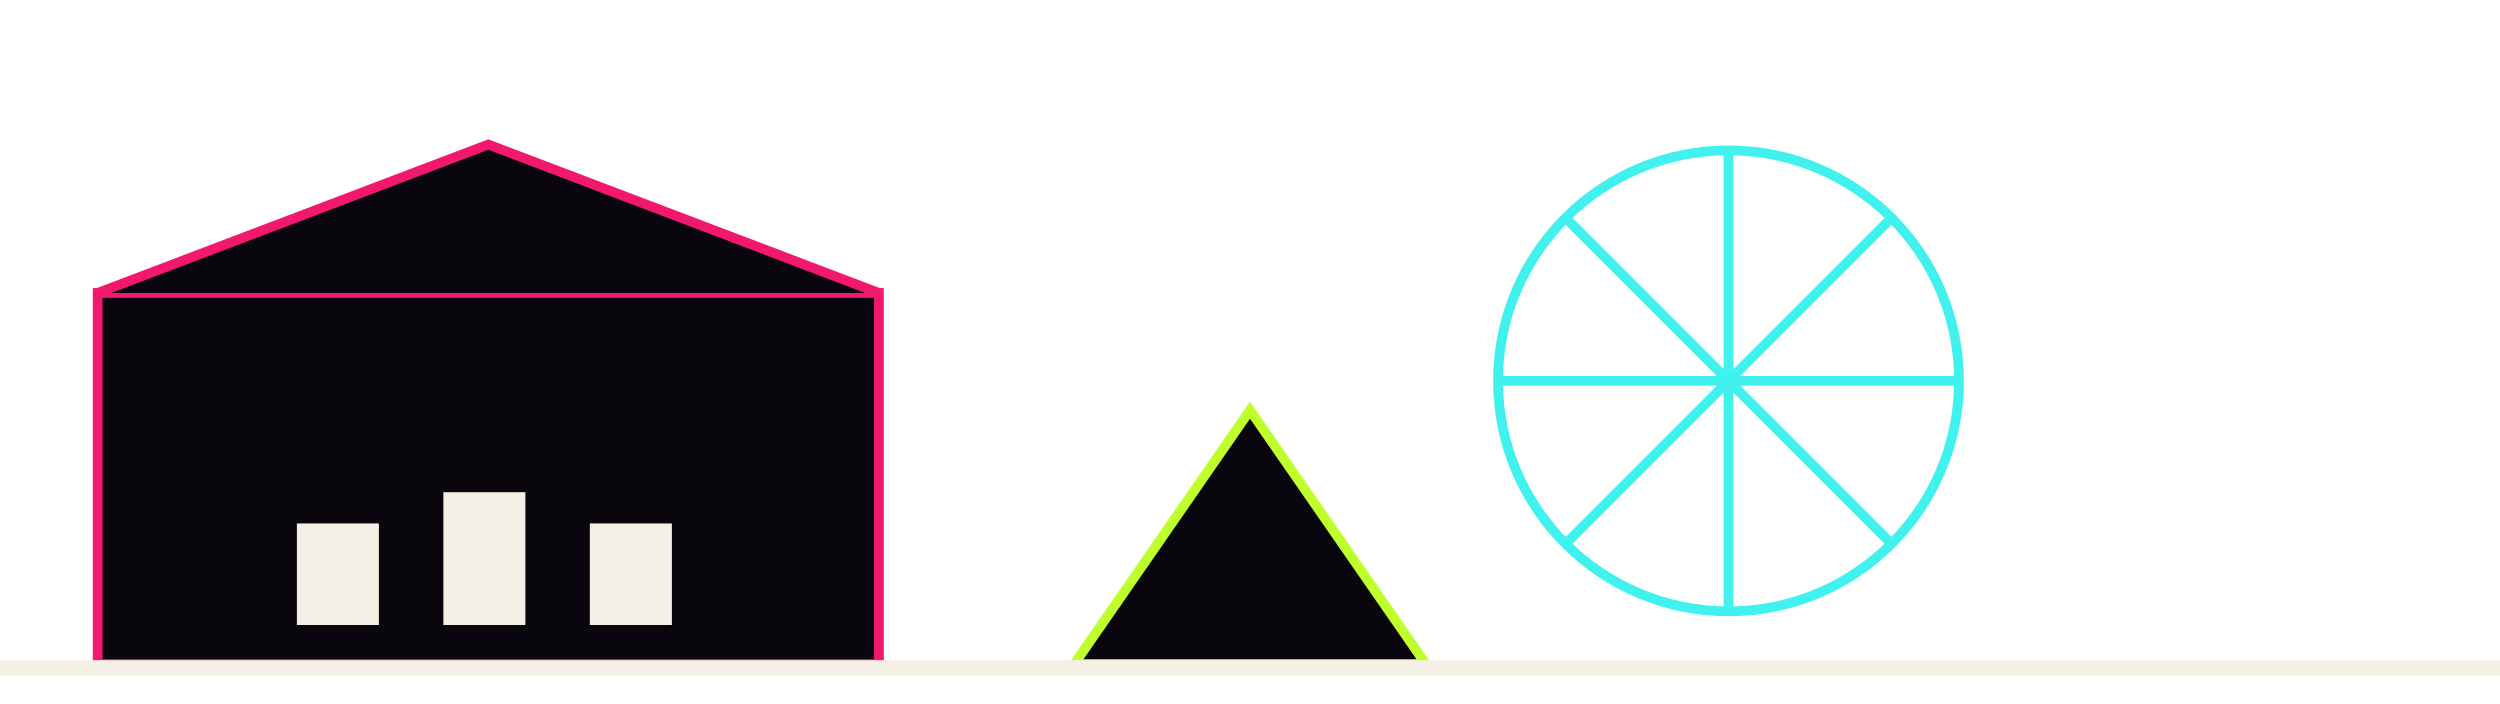
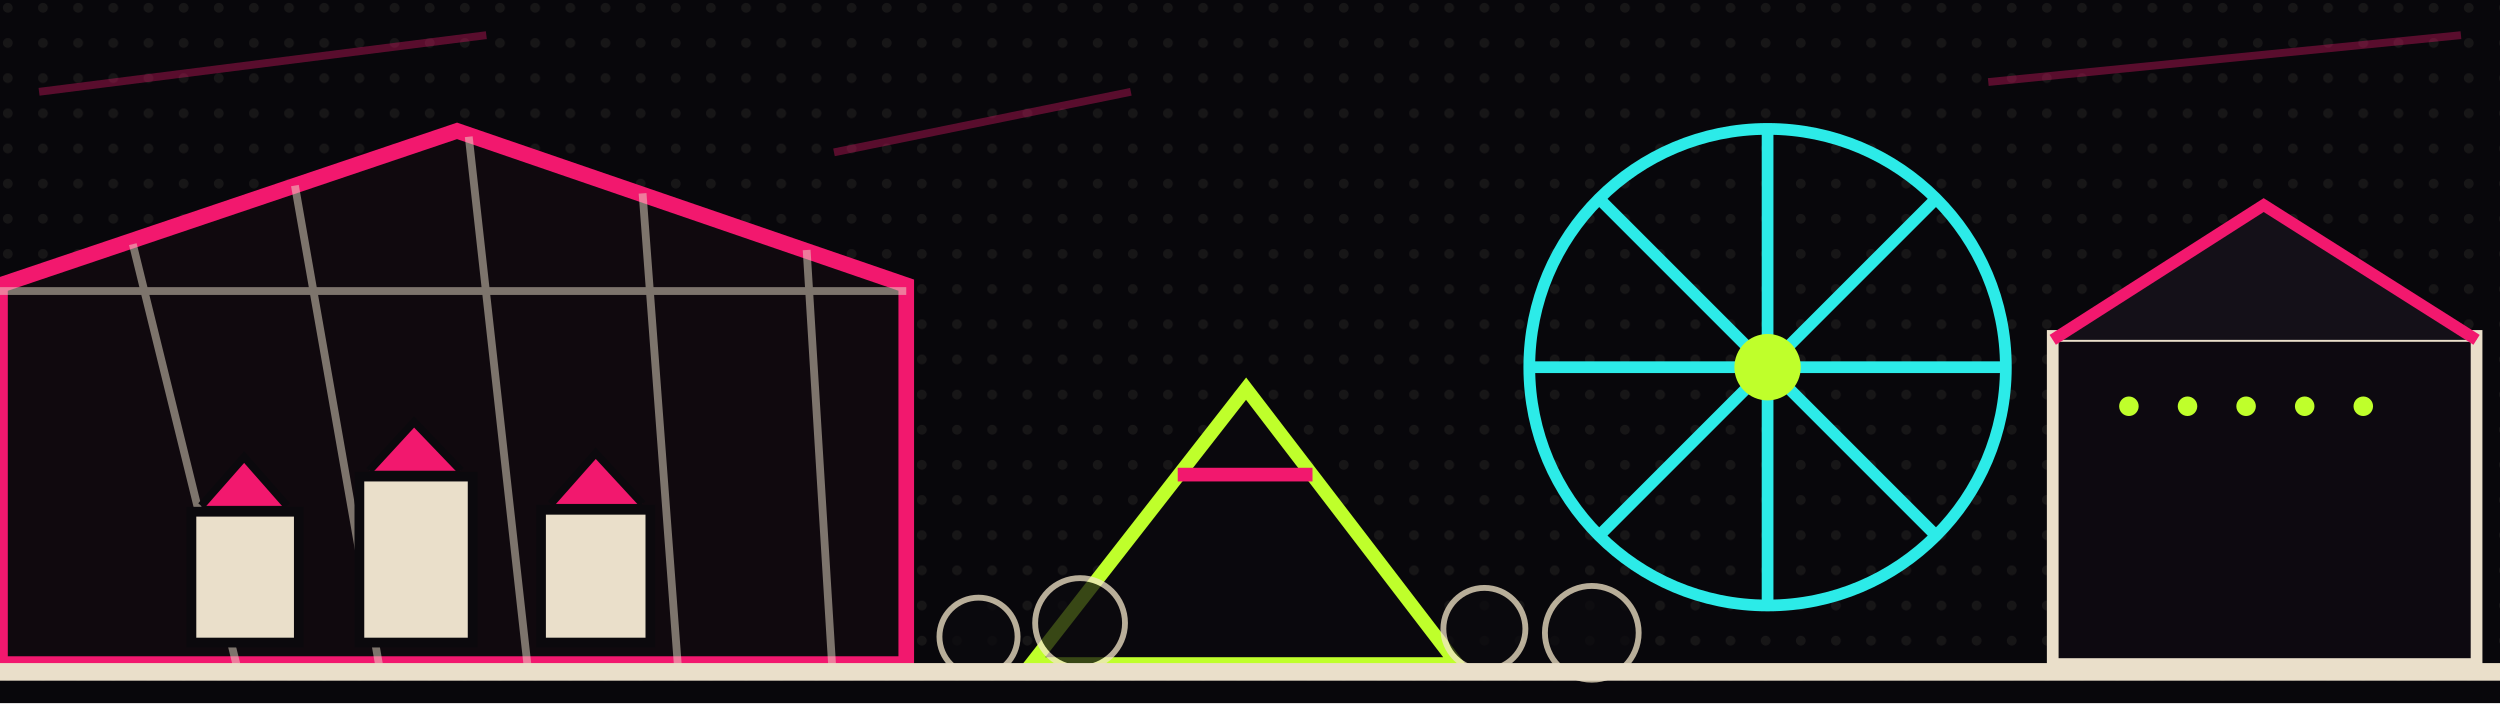
<svg xmlns="http://www.w3.org/2000/svg" width="1280" height="360" viewBox="0 0 1280 360">
-   <rect width="1280" height="360" fill="none" />
-   <g fill="#09070d" stroke="#f2186e" stroke-width="5">
-     <path d="M50 340 V150 H450 V340 Z" />
-     <path d="M50 150 L250 74 L450 150" />
+   <defs>
+     <pattern id="dots" width="18" height="18" patternUnits="userSpaceOnUse">
+       <circle cx="4" cy="4" r="2.5" fill="#f3e5c8" opacity=".07" />
+     </pattern>
+   </defs>
+   <rect width="1280" height="360" fill="#08070b" />
+   <rect width="1280" height="360" fill="url(#dots)" />
+   <path d="M0 340V146L234 67L464 146V340Z" fill="#10090e" stroke="#f2186e" stroke-width="8" />
+   <path d="M0 149H464 M68 125L121 340 M151 95L194 340 M240 70L270 340 M329 99L347 340 M413 128L426 340" stroke="#eadfca" stroke-width="4" opacity=".5" />
+   <g fill="#eadfca" stroke="#0b090d" stroke-width="5">
+     <path d="M98 262h55v67H98z M184 244h58v85h-58z M277 261h56v68h-56z" />
  </g>
-   <g fill="#f4f0e5" stroke="#09070d" stroke-width="4">
-     <path d="M150 266 h46 v56 h-46 z M225 250 h46 v72 h-46 z M300 266 h46 v56 h-46 z" />
+   <path d="M103 259L125 234L147 259 M189 241L212 216L236 241 M282 258L305 232L329 258" fill="#f2186e" stroke="#0b090d" stroke-width="4" />
+   <g fill="none" stroke="#2cebe8" stroke-width="6">
+     <circle cx="905" cy="188" r="122" />
+     <path d="M905 66V310 M783 188H1027 M819 102L991 274 M991 102L819 274" />
  </g>
-   <g fill="none" stroke="#2cf0eb" stroke-width="5" opacity="0.9">
-     <circle cx="885" cy="195" r="118" />
-     <path d="M885 77 V313 M767 195 H1003 M802 112 L968 278 M968 112 L802 278" />
+   <circle cx="905" cy="188" r="17" fill="#bfff2b" />
+   <path d="M528 340 L638 199 L746 340 Z" fill="#0a080d" stroke="#bfff2b" stroke-width="7" />
+   <path d="M603 243H672" stroke="#f2186e" stroke-width="7" />
+   <path d="M1051 340V172H1268V340Z" fill="#0d0910" stroke="#eadfca" stroke-width="6" />
+   <path d="M1051 174L1159 105L1268 174" fill="#141018" stroke="#f2186e" stroke-width="6" />
+   <g fill="#bfff2b">
+     <circle cx="1090" cy="208" r="5" />
+     <circle cx="1120" cy="208" r="5" />
+     <circle cx="1150" cy="208" r="5" />
+     <circle cx="1180" cy="208" r="5" />
+     <circle cx="1210" cy="208" r="5" />
  </g>
-   <path d="M550 340 L640 210 L730 340 Z" fill="#09070d" stroke="#bfff2b" stroke-width="5" />
-   <path d="M0 342 H1280" stroke="#f4f0e5" stroke-width="8" />
+   <g fill="#0b090d" stroke="#f3e5c8" stroke-width="3" opacity=".75">
+     <circle cx="501" cy="326" r="20" />
+     <circle cx="553" cy="319" r="23" />
+     <circle cx="760" cy="322" r="21" />
+     <circle cx="815" cy="324" r="24" />
+   </g>
+   <path d="M0 344H1280" stroke="#eadfca" stroke-width="9" />
+   <g stroke="#f2186e" stroke-width="4" opacity=".35">
+     <path d="M20 47L249 18" />
+     <path d="M1018 42L1260 18" />
+     <path d="M427 78L579 47" />
+   </g>
</svg>
